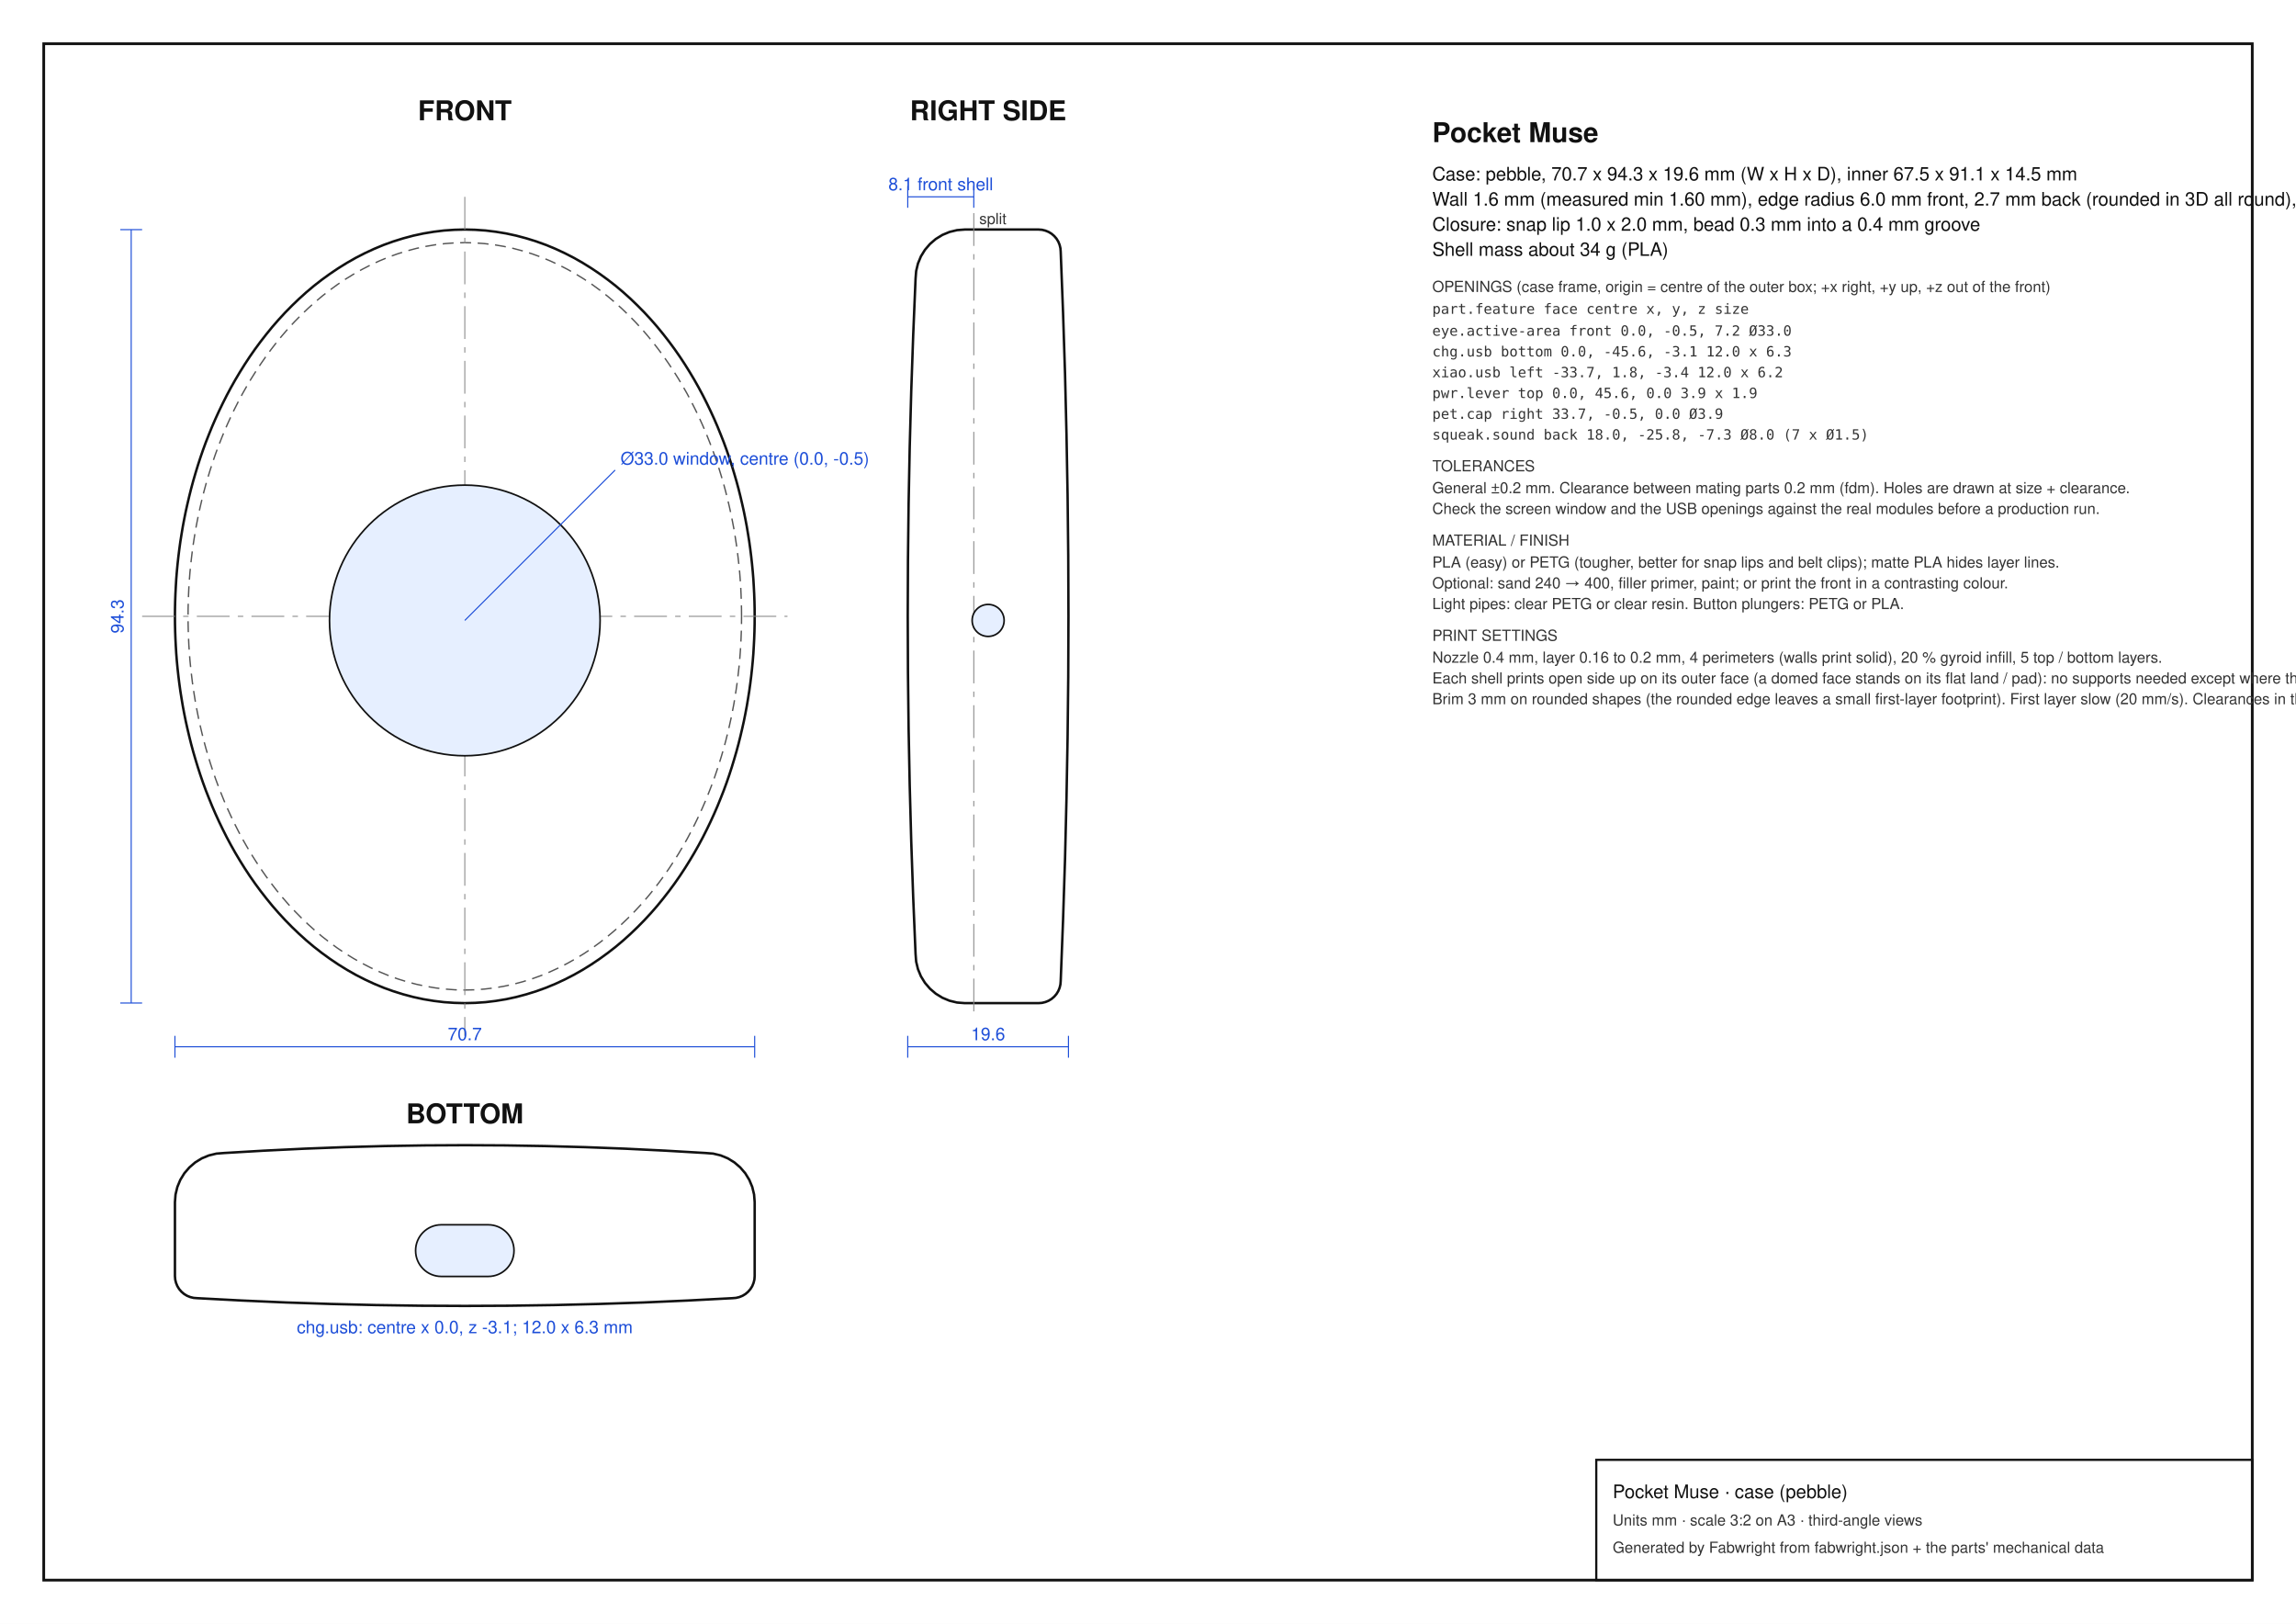
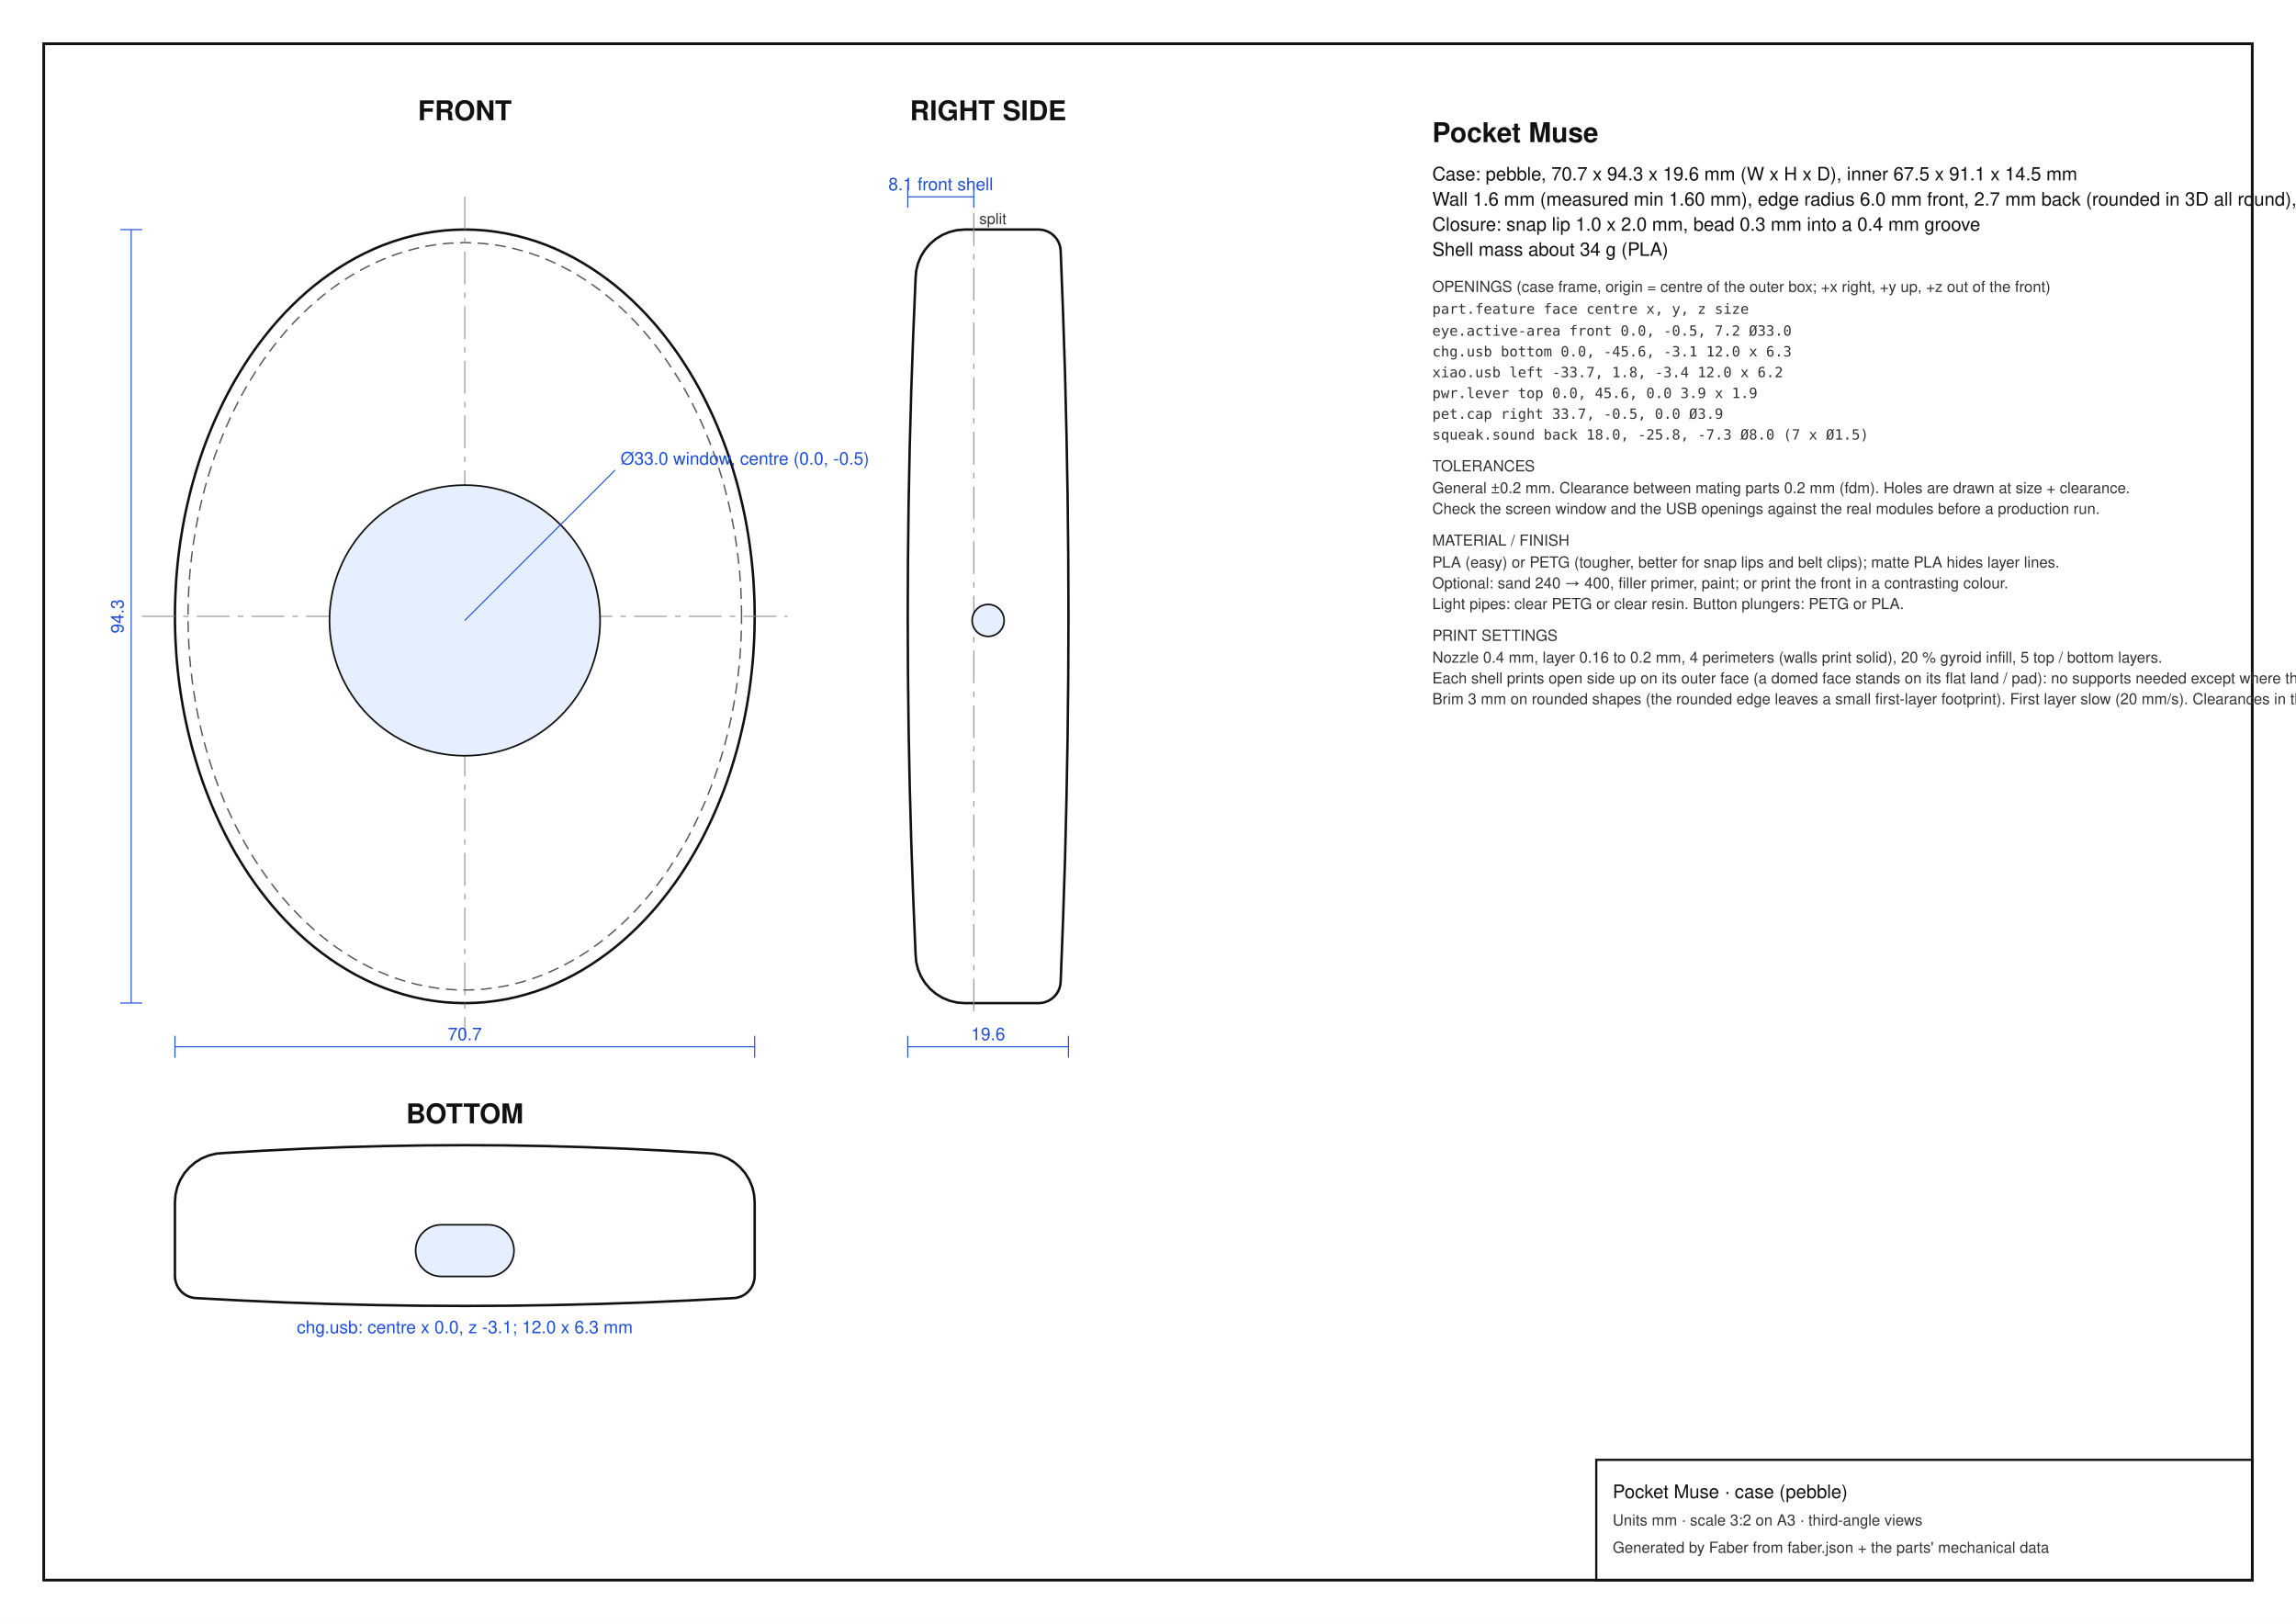
<svg xmlns="http://www.w3.org/2000/svg" width="420mm" height="297mm" viewBox="0 0 420 297" font-family="Helvetica, Arial, sans-serif">
  <rect x="0" y="0" width="420" height="297" fill="#fff" />
  <rect x="8" y="8" width="404" height="281" fill="none" stroke="#111" stroke-width="0.5" />
  <style>.o{fill:none;stroke:#111;stroke-width:0.45}.h{fill:none;stroke:#555;stroke-width:0.25;stroke-dasharray:2 1.2}.c{fill:none;stroke:#888;stroke-width:0.18;stroke-dasharray:6 1.5 1 1.5}.d{stroke:#1d4ed8;stroke-width:0.2;fill:none}.dt{fill:#1d4ed8;font-size:3.2px}.t{font-size:3.4px;fill:#111}.s{font-size:2.8px;fill:#333}.m{font-size:2.6px;fill:#333;font-family:Menlo,Consolas,monospace;white-space:pre}.b{font-size:5px;font-weight:bold;fill:#111}.op{fill:#e6efff;stroke:#111;stroke-width:0.3}</style>
  <text class="b" x="85.025" y="22" text-anchor="middle">FRONT</text>
  <polygon class="o" points="138.05,112.72 138.04,111.37 138.01,110.00 137.96,108.64 137.89,107.28 137.81,105.92 137.70,104.55 137.57,103.19 137.42,101.82 137.25,100.45 137.06,99.07 136.84,97.69 136.61,96.31 136.35,94.93 136.07,93.54 135.76,92.15 135.43,90.75 135.08,89.35 134.70,87.95 134.29,86.54 133.86,85.13 133.40,83.71 132.91,82.29 132.39,80.87 131.83,79.45 131.25,78.02 130.63,76.59 129.98,75.17 129.29,73.74 128.57,72.31 127.81,70.89 127.01,69.47 126.17,68.06 125.29,66.65 124.37,65.25 123.40,63.86 122.39,62.49 121.33,61.13 120.23,59.78 119.08,58.46 117.89,57.17 116.64,55.90 115.35,54.66 114.01,53.45 112.62,52.28 111.18,51.16 109.69,50.08 108.16,49.05 106.58,48.07 104.96,47.15 103.30,46.30 101.60,45.51 99.86,44.79 98.08,44.15 96.28,43.59 94.44,43.10 92.59,42.70 90.71,42.39 88.83,42.16 86.93,42.03 85.03,41.98 83.12,42.03 81.22,42.16 79.34,42.39 77.46,42.70 75.61,43.10 73.77,43.59 71.97,44.15 70.19,44.79 68.45,45.51 66.75,46.30 65.09,47.15 63.47,48.07 61.89,49.05 60.36,50.08 58.87,51.16 57.43,52.28 56.04,53.45 54.70,54.66 53.41,55.90 52.16,57.17 50.97,58.46 49.82,59.78 48.72,61.13 47.66,62.49 46.65,63.86 45.68,65.25 44.76,66.65 43.88,68.06 43.04,69.47 42.24,70.89 41.48,72.31 40.76,73.74 40.07,75.17 39.42,76.59 38.80,78.02 38.22,79.45 37.66,80.87 37.14,82.29 36.65,83.71 36.19,85.13 35.76,86.54 35.35,87.95 34.97,89.35 34.62,90.75 34.29,92.15 33.98,93.54 33.70,94.93 33.44,96.31 33.21,97.69 32.99,99.07 32.80,100.45 32.63,101.82 32.48,103.19 32.35,104.55 32.24,105.92 32.16,107.28 32.09,108.64 32.04,110.00 32.01,111.37 32.00,112.72 32.01,114.08 32.04,115.45 32.09,116.81 32.16,118.17 32.24,119.53 32.35,120.90 32.48,122.26 32.63,123.63 32.80,125.00 32.99,126.38 33.21,127.76 33.44,129.14 33.70,130.52 33.98,131.91 34.29,133.30 34.62,134.70 34.97,136.10 35.35,137.50 35.76,138.91 36.19,140.32 36.65,141.74 37.14,143.16 37.66,144.58 38.22,146.00 38.80,147.43 39.42,148.86 40.07,150.28 40.76,151.71 41.48,153.14 42.24,154.56 43.04,155.98 43.88,157.39 44.76,158.80 45.68,160.20 46.65,161.59 47.66,162.96 48.72,164.32 49.82,165.67 50.97,166.99 52.16,168.28 53.41,169.55 54.70,170.79 56.04,172.00 57.43,173.17 58.87,174.29 60.36,175.37 61.89,176.40 63.47,177.38 65.09,178.30 66.75,179.15 68.45,179.94 70.19,180.66 71.97,181.30 73.77,181.86 75.61,182.35 77.46,182.75 79.34,183.06 81.22,183.29 83.12,183.42 85.02,183.47 86.93,183.42 88.83,183.29 90.71,183.06 92.59,182.75 94.44,182.35 96.28,181.86 98.08,181.30 99.86,180.66 101.60,179.94 103.30,179.15 104.96,178.30 106.58,177.38 108.16,176.40 109.69,175.37 111.18,174.29 112.62,173.17 114.01,172.00 115.35,170.79 116.64,169.55 117.89,168.28 119.08,166.99 120.23,165.67 121.33,164.32 122.39,162.96 123.40,161.59 124.37,160.20 125.29,158.80 126.17,157.39 127.01,155.98 127.81,154.56 128.57,153.14 129.29,151.71 129.98,150.28 130.63,148.86 131.25,147.43 131.83,146.00 132.39,144.58 132.91,143.16 133.40,141.74 133.86,140.32 134.29,138.91 134.70,137.50 135.08,136.10 135.43,134.70 135.76,133.30 136.07,131.91 136.35,130.52 136.61,129.14 136.84,127.76 137.06,126.38 137.25,125.00 137.42,123.63 137.57,122.26 137.70,120.90 137.81,119.53 137.89,118.17 137.96,116.81 138.01,115.45 138.04,114.08" />
  <polygon class="h" points="135.65,112.72 135.64,111.40 135.61,110.07 135.56,108.75 135.50,107.42 135.41,106.09 135.31,104.76 135.18,103.43 135.03,102.10 134.87,100.76 134.68,99.42 134.47,98.08 134.25,96.73 133.99,95.38 133.72,94.03 133.42,92.68 133.10,91.32 132.76,89.96 132.39,88.59 131.99,87.22 131.57,85.85 131.12,84.48 130.65,83.10 130.14,81.72 129.60,80.34 129.04,78.95 128.44,77.57 127.81,76.19 127.14,74.80 126.44,73.42 125.71,72.04 124.93,70.67 124.12,69.30 123.27,67.95 122.38,66.60 121.45,65.26 120.47,63.93 119.46,62.62 118.40,61.33 117.30,60.06 116.15,58.82 114.95,57.60 113.72,56.42 112.43,55.26 111.11,54.15 109.73,53.07 108.32,52.04 106.86,51.06 105.36,50.14 103.82,49.27 102.25,48.46 100.63,47.71 98.99,47.03 97.31,46.42 95.61,45.89 93.88,45.43 92.14,45.06 90.37,44.76 88.60,44.55 86.81,44.42 85.03,44.38 83.24,44.42 81.45,44.55 79.68,44.76 77.91,45.06 76.17,45.43 74.44,45.89 72.74,46.42 71.06,47.03 69.42,47.71 67.80,48.46 66.23,49.27 64.69,50.14 63.19,51.06 61.73,52.04 60.32,53.07 58.94,54.15 57.62,55.26 56.33,56.42 55.10,57.60 53.90,58.82 52.75,60.06 51.65,61.33 50.59,62.62 49.58,63.93 48.60,65.26 47.67,66.60 46.78,67.95 45.93,69.30 45.12,70.67 44.34,72.04 43.61,73.42 42.91,74.80 42.24,76.19 41.61,77.57 41.01,78.95 40.45,80.34 39.91,81.72 39.40,83.10 38.93,84.48 38.48,85.85 38.06,87.22 37.66,88.59 37.29,89.96 36.95,91.32 36.63,92.68 36.33,94.03 36.06,95.38 35.80,96.73 35.58,98.08 35.37,99.42 35.18,100.76 35.02,102.10 34.87,103.43 34.74,104.76 34.64,106.09 34.55,107.42 34.49,108.75 34.44,110.07 34.41,111.40 34.40,112.72 34.41,114.05 34.44,115.38 34.49,116.70 34.55,118.03 34.64,119.36 34.74,120.69 34.87,122.02 35.02,123.35 35.18,124.69 35.37,126.03 35.58,127.37 35.80,128.72 36.06,130.07 36.33,131.42 36.63,132.77 36.95,134.13 37.29,135.49 37.66,136.86 38.06,138.23 38.48,139.60 38.93,140.97 39.40,142.35 39.91,143.73 40.45,145.11 41.01,146.50 41.61,147.88 42.24,149.26 42.91,150.65 43.61,152.03 44.34,153.41 45.12,154.78 45.93,156.15 46.78,157.50 47.67,158.85 48.60,160.19 49.58,161.52 50.59,162.83 51.65,164.12 52.75,165.39 53.90,166.63 55.10,167.85 56.33,169.03 57.62,170.19 58.94,171.30 60.32,172.38 61.73,173.41 63.19,174.39 64.69,175.31 66.23,176.18 67.80,176.99 69.42,177.74 71.06,178.42 72.74,179.03 74.44,179.56 76.17,180.02 77.91,180.39 79.68,180.69 81.45,180.90 83.24,181.03 85.02,181.07 86.81,181.03 88.60,180.90 90.37,180.69 92.14,180.39 93.88,180.02 95.61,179.56 97.31,179.03 98.99,178.42 100.63,177.74 102.25,176.99 103.82,176.18 105.36,175.31 106.86,174.39 108.32,173.41 109.73,172.38 111.11,171.30 112.43,170.19 113.72,169.03 114.95,167.85 116.15,166.63 117.30,165.39 118.40,164.12 119.46,162.83 120.47,161.52 121.45,160.19 122.38,158.85 123.27,157.50 124.12,156.15 124.93,154.78 125.71,153.41 126.44,152.03 127.14,150.65 127.81,149.26 128.44,147.88 129.04,146.50 129.60,145.11 130.14,143.73 130.65,142.35 131.12,140.97 131.57,139.60 131.99,138.23 132.39,136.86 132.76,135.49 133.10,134.13 133.42,132.77 133.72,131.42 133.99,130.07 134.25,128.72 134.47,127.37 134.68,126.03 134.87,124.69 135.03,123.35 135.18,122.02 135.31,120.69 135.41,119.36 135.50,118.03 135.56,116.70 135.61,115.38 135.64,114.05" />
  <line class="c" x1="26" y1="112.725" x2="144.05" y2="112.725" />
  <line class="c" x1="85.025" y1="36" x2="85.025" y2="189.45" />
  <circle class="op" cx="85.025" cy="113.475" r="24.75" />
  <line class="d" x1="32" y1="191.45" x2="138.05" y2="191.45" />
  <line class="d" x1="32" y1="189.45" x2="32" y2="193.45" />
  <line class="d" x1="138.05" y1="189.45" x2="138.05" y2="193.45" />
  <text class="dt" x="85.025" y="190.25" text-anchor="middle">70.7</text>
  <line class="d" x1="24" y1="42" x2="24" y2="183.45" />
  <line class="d" x1="22" y1="42" x2="26" y2="42" />
  <line class="d" x1="22" y1="183.45" x2="26" y2="183.45" />
  <text class="dt" x="22.6" y="112.725" text-anchor="middle" transform="rotate(-90 22.6 112.725)">94.3</text>
  <line class="d" x1="85.025" y1="113.475" x2="112.526" y2="85.974" />
  <text class="dt" x="113.526" y="84.974">Ø33.0 window, centre (0.0, -0.5)</text>
  <text class="b" x="180.75" y="22" text-anchor="middle">RIGHT SIDE</text>
  <path class="o" d="M176.48 183.47 L175.07 183.36 L173.70 183.03 L172.40 182.49 L171.19 181.75 L170.12 180.83 L169.20 179.76 L168.46 178.56 L167.92 177.25 L167.59 175.88 L167.48 174.47 L167.05 164.18 L166.69 153.89 L166.41 143.60 L166.21 133.31 L166.09 123.02 L166.05 112.72 L166.09 102.43 L166.21 92.14 L166.41 81.85 L166.69 71.56 L167.05 61.27 L167.48 50.98 L167.59 49.57 L167.92 48.20 L168.46 46.89 L169.20 45.69 L170.12 44.62 L171.19 43.70 L172.40 42.96 L173.70 42.42 L175.07 42.09 L176.48 41.98 L189.98 41.98 L190.62 42.03 L191.23 42.18 L191.82 42.42 L192.36 42.75 L192.85 43.17 L193.26 43.65 L193.59 44.19 L193.83 44.78 L193.98 45.40 L194.03 46.03 L194.46 57.15 L194.82 68.26 L195.09 79.38 L195.29 90.49 L195.41 101.61 L195.45 112.72 L195.41 123.84 L195.29 134.96 L195.09 146.07 L194.82 157.19 L194.46 168.30 L194.03 179.42 L193.98 180.05 L193.83 180.67 L193.59 181.26 L193.26 181.80 L192.85 182.28 L192.36 182.70 L191.82 183.03 L191.23 183.27 L190.62 183.42 L189.98 183.47 Z" />
  <line class="c" x1="178.132" y1="38.98" x2="178.132" y2="186.47" />
  <text class="s" x="179.132" y="40.98">split</text>
  <circle class="op" cx="180.757" cy="113.475" r="2.925" />
  <line class="d" x1="166.05" y1="191.45" x2="195.45" y2="191.45" />
  <line class="d" x1="166.05" y1="189.45" x2="166.05" y2="193.45" />
  <line class="d" x1="195.45" y1="189.45" x2="195.45" y2="193.45" />
  <text class="dt" x="180.75" y="190.25" text-anchor="middle">19.6</text>
  <line class="d" x1="166.053" y1="36" x2="178.132" y2="36" />
  <line class="d" x1="166.053" y1="34" x2="166.053" y2="38" />
  <line class="d" x1="178.132" y1="34" x2="178.132" y2="38" />
  <text class="dt" x="172.093" y="34.8" text-anchor="middle">8.1 front shell</text>
  <text class="b" x="85.025" y="205.45" text-anchor="middle">BOTTOM</text>
  <path class="o" d="M32.00 219.88 L32.11 218.47 L32.44 217.10 L32.98 215.80 L33.72 214.59 L34.64 213.52 L35.71 212.60 L36.91 211.86 L38.22 211.32 L39.59 210.99 L41.00 210.88 L48.34 210.45 L55.67 210.09 L63.01 209.81 L70.35 209.61 L77.69 209.49 L85.03 209.45 L92.36 209.49 L99.70 209.61 L107.04 209.81 L114.38 210.09 L121.71 210.45 L129.05 210.88 L130.46 210.99 L131.83 211.32 L133.14 211.86 L134.34 212.60 L135.41 213.52 L136.33 214.59 L137.07 215.80 L137.61 217.10 L137.94 218.47 L138.05 219.88 L138.05 233.38 L138.00 234.02 L137.85 234.63 L137.61 235.22 L137.28 235.76 L136.86 236.25 L136.38 236.66 L135.84 236.99 L135.25 237.23 L134.63 237.38 L134.00 237.43 L125.84 237.86 L117.68 238.22 L109.51 238.49 L101.35 238.69 L93.19 238.81 L85.03 238.85 L76.86 238.81 L68.70 238.69 L60.54 238.49 L52.37 238.22 L44.21 237.86 L36.05 237.43 L35.42 237.38 L34.80 237.23 L34.21 236.99 L33.67 236.66 L33.19 236.25 L32.77 235.76 L32.44 235.22 L32.20 234.63 L32.05 234.02 L32.00 233.38 Z" />
  <rect class="op" x="76.025" y="224.007" width="18" height="9.45" rx="4.71" />
  <text class="dt" x="85.025" y="243.85" text-anchor="middle">chg.usb: centre x 0.0, z -3.1; 12.0 x 6.3 mm</text>
  <text class="b" x="262" y="26">Pocket Muse</text>
  <text class="t" x="262" y="33">Case: pebble, 70.7 x 94.3 x 19.6 mm (W x H x D), inner 67.5 x 91.1 x 14.5 mm</text>
  <text class="t" x="262" y="37.6">Wall 1.6 mm (measured min 1.60 mm), edge radius 6.0 mm front, 2.7 mm back (rounded in 3D all round), faces domed 1.0 / 0.9 mm, split 8.1 mm from the front</text>
  <text class="t" x="262" y="42.2">Closure: snap lip 1.0 x 2.0 mm, bead 0.3 mm into a 0.4 mm groove</text>
  <text class="t" x="262" y="46.8">Shell mass about 34 g (PLA)</text>
  <text class="s" x="262" y="53.4">OPENINGS (case frame, origin = centre of the outer box; +x right, +y up, +z out of the front)</text>
  <text class="m" x="262" y="57.4">part.feature            face     centre x, y, z          size</text>
  <text class="m" x="262" y="61.4">eye.active-area         front    0.0, -0.5, 7.2          Ø33.0</text>
  <text class="m" x="262" y="65.2">chg.usb                 bottom   0.0, -45.6, -3.1        12.0 x 6.3</text>
  <text class="m" x="262" y="69">xiao.usb                left     -33.7, 1.8, -3.4        12.0 x 6.2</text>
  <text class="m" x="262" y="72.8">pwr.lever               top      0.0, 45.6, 0.0          3.9 x 1.9</text>
  <text class="m" x="262" y="76.6">pet.cap                 right    33.7, -0.5, 0.0         Ø3.9</text>
  <text class="m" x="262" y="80.4">squeak.sound            back     18.0, -25.8, -7.3       Ø8.0 (7 x Ø1.5)</text>
  <text class="s" x="262" y="86.2">TOLERANCES</text>
  <text class="s" x="262" y="90.2">General ±0.2 mm. Clearance between mating parts 0.2 mm (fdm). Holes are drawn at size + clearance.</text>
  <text class="s" x="262" y="94">Check the screen window and the USB openings against the real modules before a production run.</text>
  <text class="s" x="262" y="99.8">MATERIAL / FINISH</text>
  <text class="s" x="262" y="103.8">PLA (easy) or PETG (tougher, better for snap lips and belt clips); matte PLA hides layer lines.</text>
  <text class="s" x="262" y="107.6">Optional: sand 240 → 400, filler primer, paint; or print the front in a contrasting colour.</text>
  <text class="s" x="262" y="111.4">Light pipes: clear PETG or clear resin. Button plungers: PETG or PLA.</text>
  <text class="s" x="262" y="117.2">PRINT SETTINGS</text>
  <text class="s" x="262" y="121.2">Nozzle 0.4 mm, layer 0.16 to 0.2 mm, 4 perimeters (walls print solid), 20 % gyroid infill, 5 top / bottom layers.</text>
  <text class="s" x="262" y="125">Each shell prints open side up on its outer face (a domed face stands on its flat land / pad): no supports needed except where this file says.</text>
  <text class="s" x="262" y="128.8">Brim 3 mm on rounded shapes (the rounded edge leaves a small first-layer footprint). First layer slow (20 mm/s). Clearances in this file: 0.2 mm.</text>
  <rect x="292" y="267" width="120" height="22" fill="none" stroke="#111" stroke-width="0.4" />
  <text class="t" x="295" y="274">Pocket Muse · case (pebble)</text>
  <text class="s" x="295" y="279">Units mm · scale 3:2 on A3 · third-angle views</text>
-   <text class="s" x="295" y="284">Generated by Fabwright from fabwright.json + the parts' mechanical data</text>
+   <text class="s" x="295" y="284">Generated by Faber from faber.json + the parts' mechanical data</text>
</svg>
